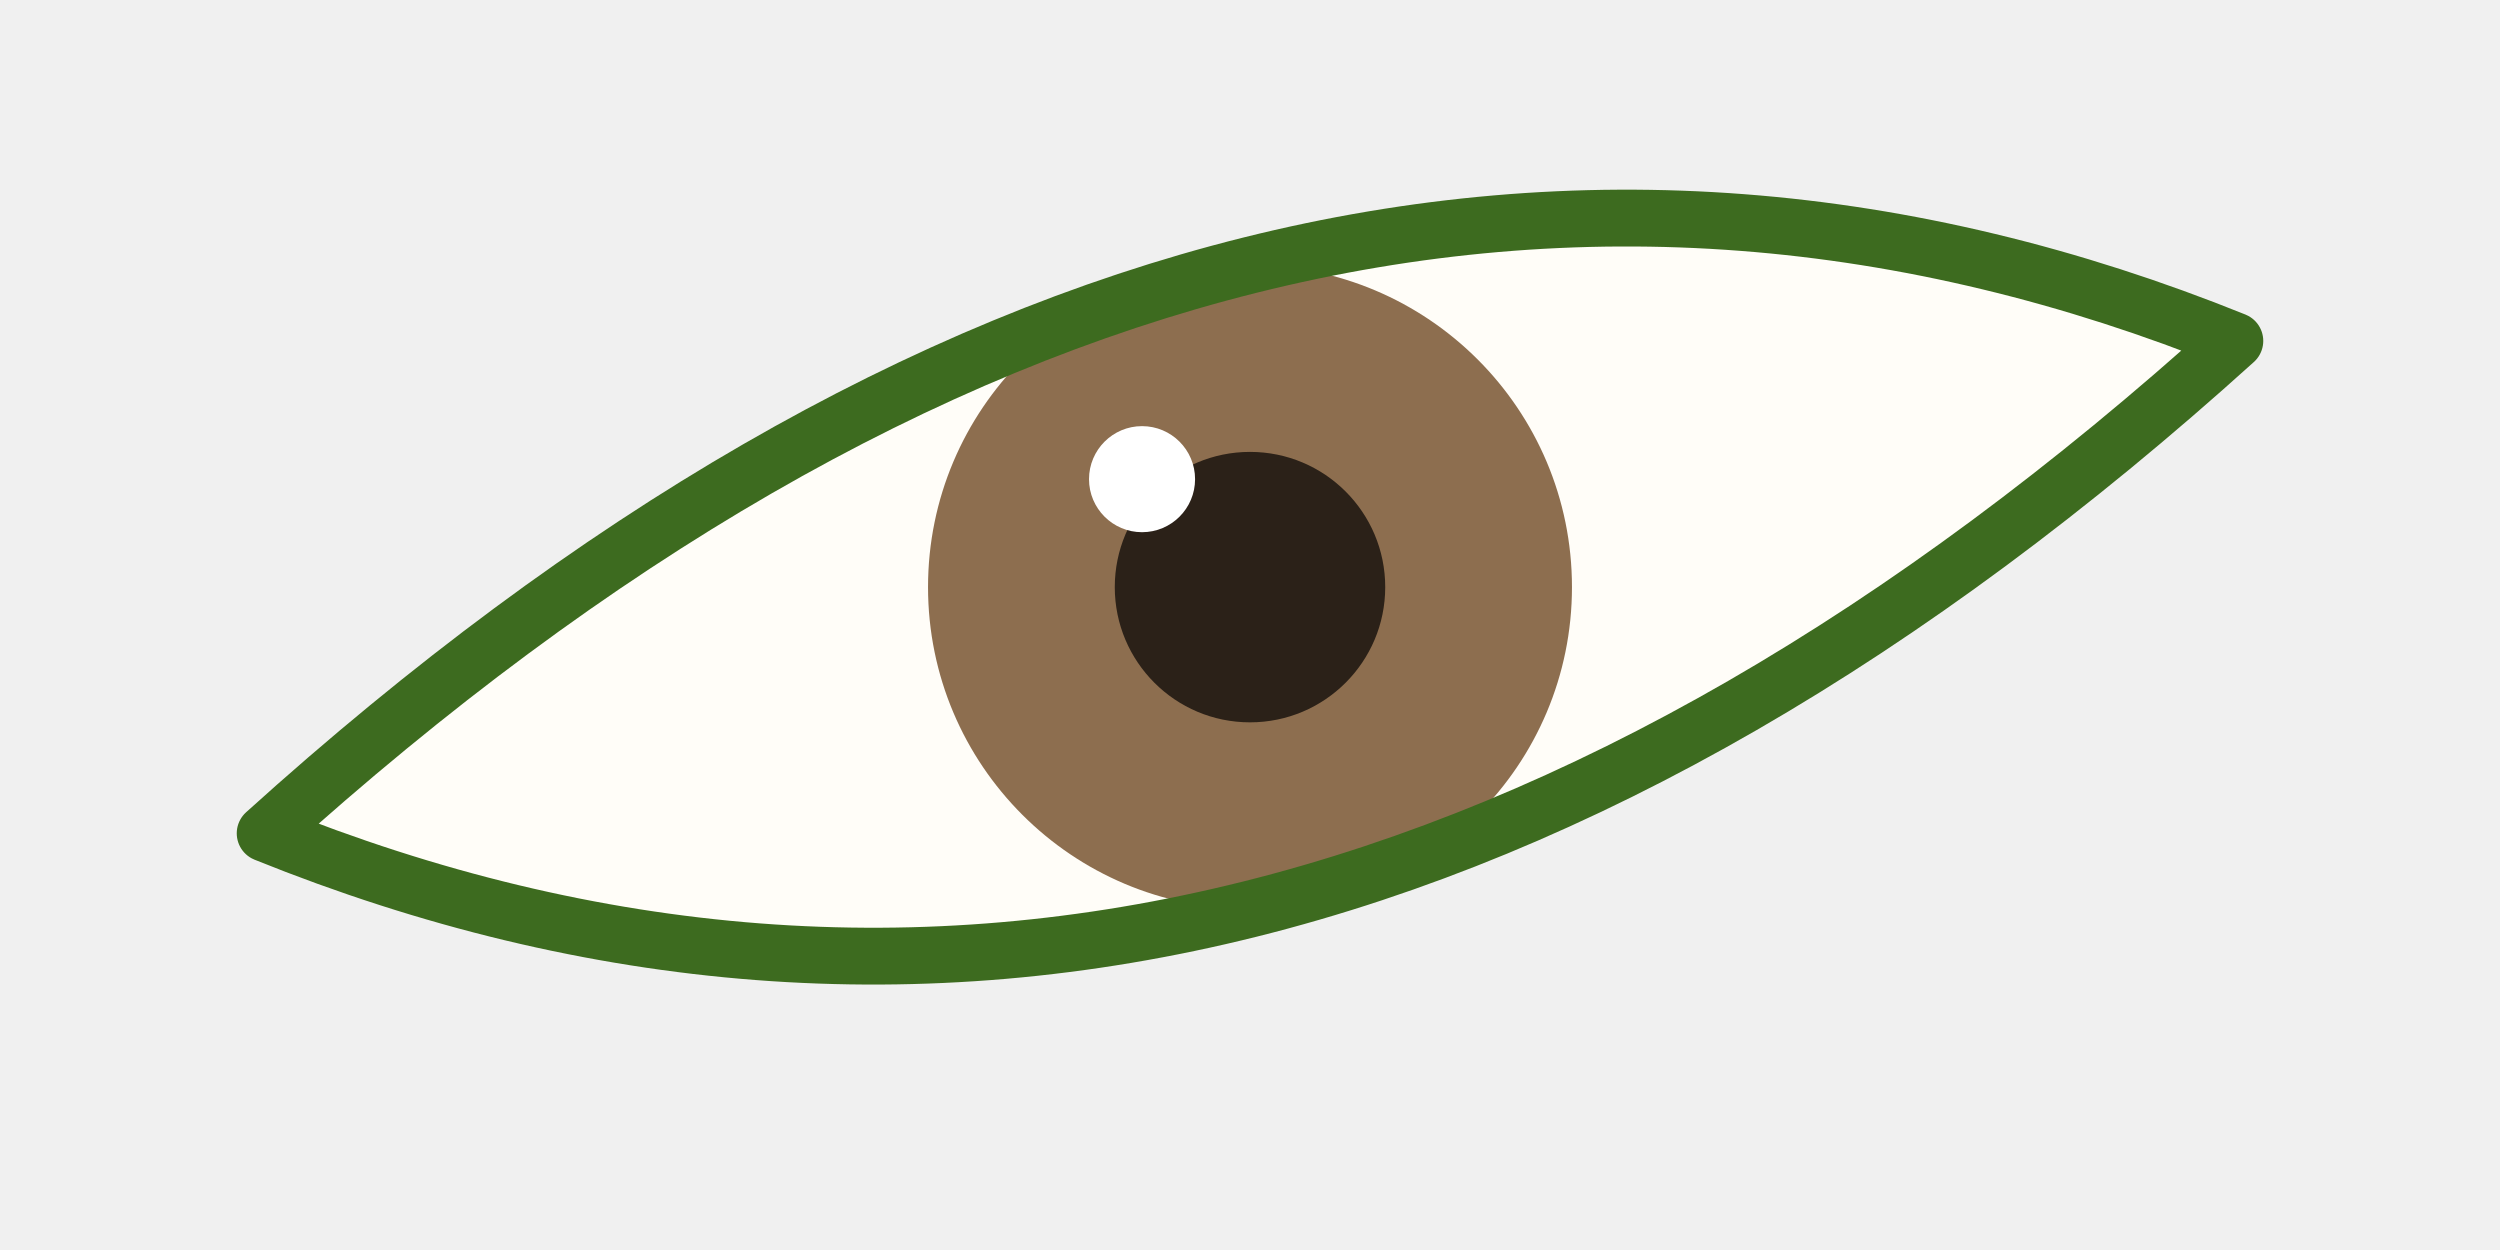
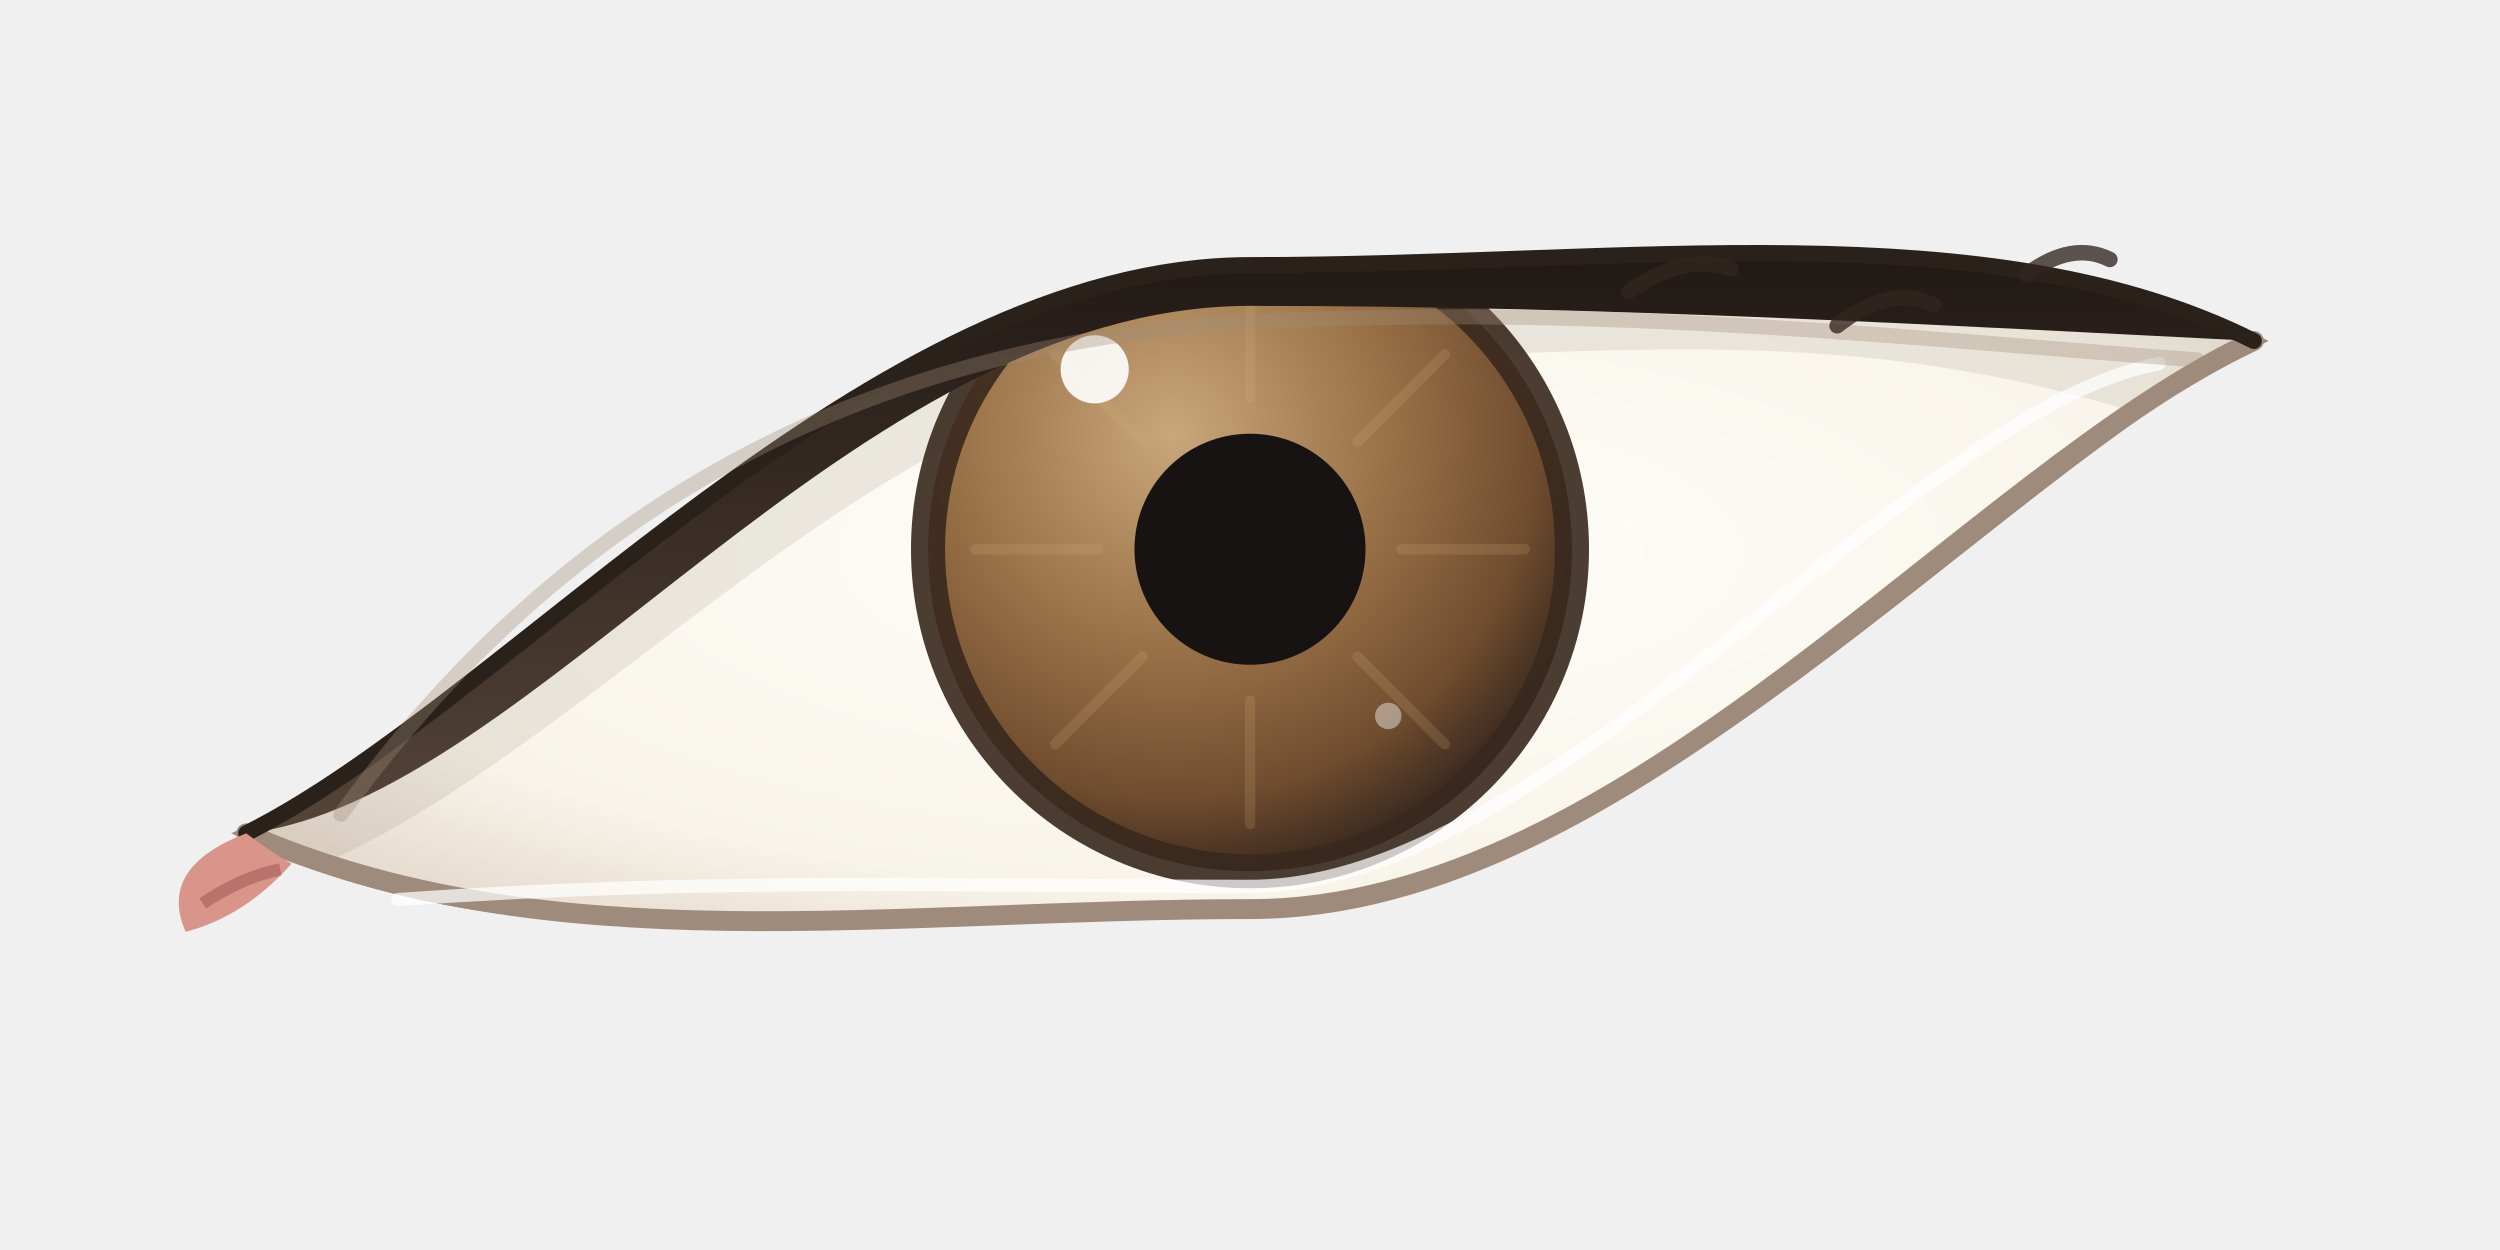
- <svg xmlns="http://www.w3.org/2000/svg" viewBox="0 0 132 66">
+ <svg xmlns="http://www.w3.org/2000/svg" viewBox="0 0 132 66" role="img" aria-label="eye tilt-upturned">
  <defs>
-     <clipPath id="clip-eye-tilt-upturned">
-       <path d="M14 44 Q66 -3 118 18 Q66 65 14 44 Z" />
+     <clipPath id="clip_tilt_upturned">
+       <path d="M13 44 C27 37 46 14 66 14 C86 14 105 11 119 18 C105 25 86 48 66 48 C46 48 27 51 13 44 Z" />
    </clipPath>
+     <radialGradient id="sclera_tilt_upturned" cx="52%" cy="45%" r="65%">
+       <stop offset="0" stop-color="#fffefa" />
+       <stop offset=".78" stop-color="#f8f4ea" />
+       <stop offset="1" stop-color="#e8ddd1" />
+     </radialGradient>
+     <radialGradient id="iris_tilt_upturned" cx="38%" cy="32%" r="69%">
+       <stop offset="0" stop-color="#c9a77a" />
+       <stop offset=".5" stop-color="#987046" />
+       <stop offset=".82" stop-color="#704d2f" />
+       <stop offset="1" stop-color="#3f2c20" />
+     </radialGradient>
+     <linearGradient id="lash_tilt_upturned" x1="0" y1="0" x2="0" y2="1">
+       <stop stop-color="#211915" />
+       <stop offset="1" stop-color="#554438" />
+     </linearGradient>
  </defs>
-   <path d="M14 44 Q66 -3 118 18 Q66 65 14 44 Z" fill="#fffdf8" />
-   <g clip-path="url(#clip-eye-tilt-upturned)">
-     <circle cx="66" cy="31" r="17" fill="#8d6e4f" />
-     <circle cx="66" cy="31" r="7.14" fill="#2b2118" />
-     <circle cx="60.3" cy="25.3" r="2.8" fill="#fff" />
+   <path d="M13 44 C27 37 46 14 66 14 C86 14 105 11 119 18 C105 25 86 48 66 48 C46 48 27 51 13 44 Z" fill="url(#sclera_tilt_upturned)" stroke="#9d8978" stroke-width=".7" />
+   <g clip-path="url(#clip_tilt_upturned)">
+     <path d="M13 44 C27 37 46 14 66 14 C86 14 105 11 119 18 L119 24 C99 16 86 19 66 19 C46 19 29 43 13 47Z" fill="#715b4d" opacity=".12" />
+     <circle cx="66" cy="29" r="17" fill="url(#iris_tilt_upturned)" />
+     <g stroke="#d5b17c" stroke-width=".55" opacity=".18" stroke-linecap="round">
+       <path d="M74 29L80.5 29 M71.68 34.68L76.295 39.295 M66 37V43.5 M60.32 34.68L55.705 39.295 M58 29H51.5 M60.32 23.32L55.705 18.705 M66 21V14.5 M71.68 23.32L76.295 18.705" />
+     </g>
+     <circle cx="66" cy="29" r="17" fill="none" stroke="#39281d" stroke-width="1.8" opacity=".9" />
+     <circle cx="66" cy="29" r="6.1" fill="#171312" />
+     <circle cx="57.8" cy="19.5" r="1.8" fill="#fff" opacity=".9" />
+     <circle cx="73.3" cy="37.8" r=".7" fill="#fff" opacity=".42" />
  </g>
-   <path d="M14 44 Q66 -3 118 18 Q66 65 14 44 Z" fill="none" stroke="#3d6b1f" stroke-width="3" stroke-linejoin="round" />
+   <path d="M13 44 C29 51 47 48 66 48 C86 48 104 25 119 18" fill="none" stroke="#9f8b7b" stroke-width="1.05" stroke-linecap="round" />
+   <path d="M21 47.5 C38 46.3 51 46.8 66 46.8 C82 46.8 101 21.6 114 19.2" fill="none" stroke="#fff" stroke-width=".7" opacity=".72" stroke-linecap="round" />
+   <path d="M13 44 C27 37 46 14 66 14 C86 14 105 11 119 18 C103 17.2 85 16.15 66 16.15 C45 16.15 28 42.3 13 44Z" fill="url(#lash_tilt_upturned)" />
+   <path d="M13 44 C27 37 46 14 66 14 C86 14 105 11 119 18" fill="none" stroke="#2b211b" stroke-width=".85" stroke-linecap="round" />
+   <path d="M18 43 C31 25 48 18 66 17 C85 16 102 18 116 19" fill="none" stroke="#a28c79" stroke-width=".8" opacity=".34" stroke-linecap="round" />
+   <g fill="none" stroke="#31251f" stroke-width=".82" stroke-linecap="round" opacity=".78">
+     <path d="M86 15.4q3-2.1 5.4-1.2 M97 17.2q2.8-2.2 5.1-1.1 M107 14.5q2.4-1.8 4.4-.8" />
+   </g>
+   <path d="M13 44 q-4.7 1.8-3.2 5.2 3.1-.8 5.6-3.6-1.1-.6-2.4-1.6Z" fill="#d99589" />
+   <path d="M10.7 47.7q2.1-1.4 4.1-1.8" fill="none" stroke="#b8736c" stroke-width=".65" />
</svg>
